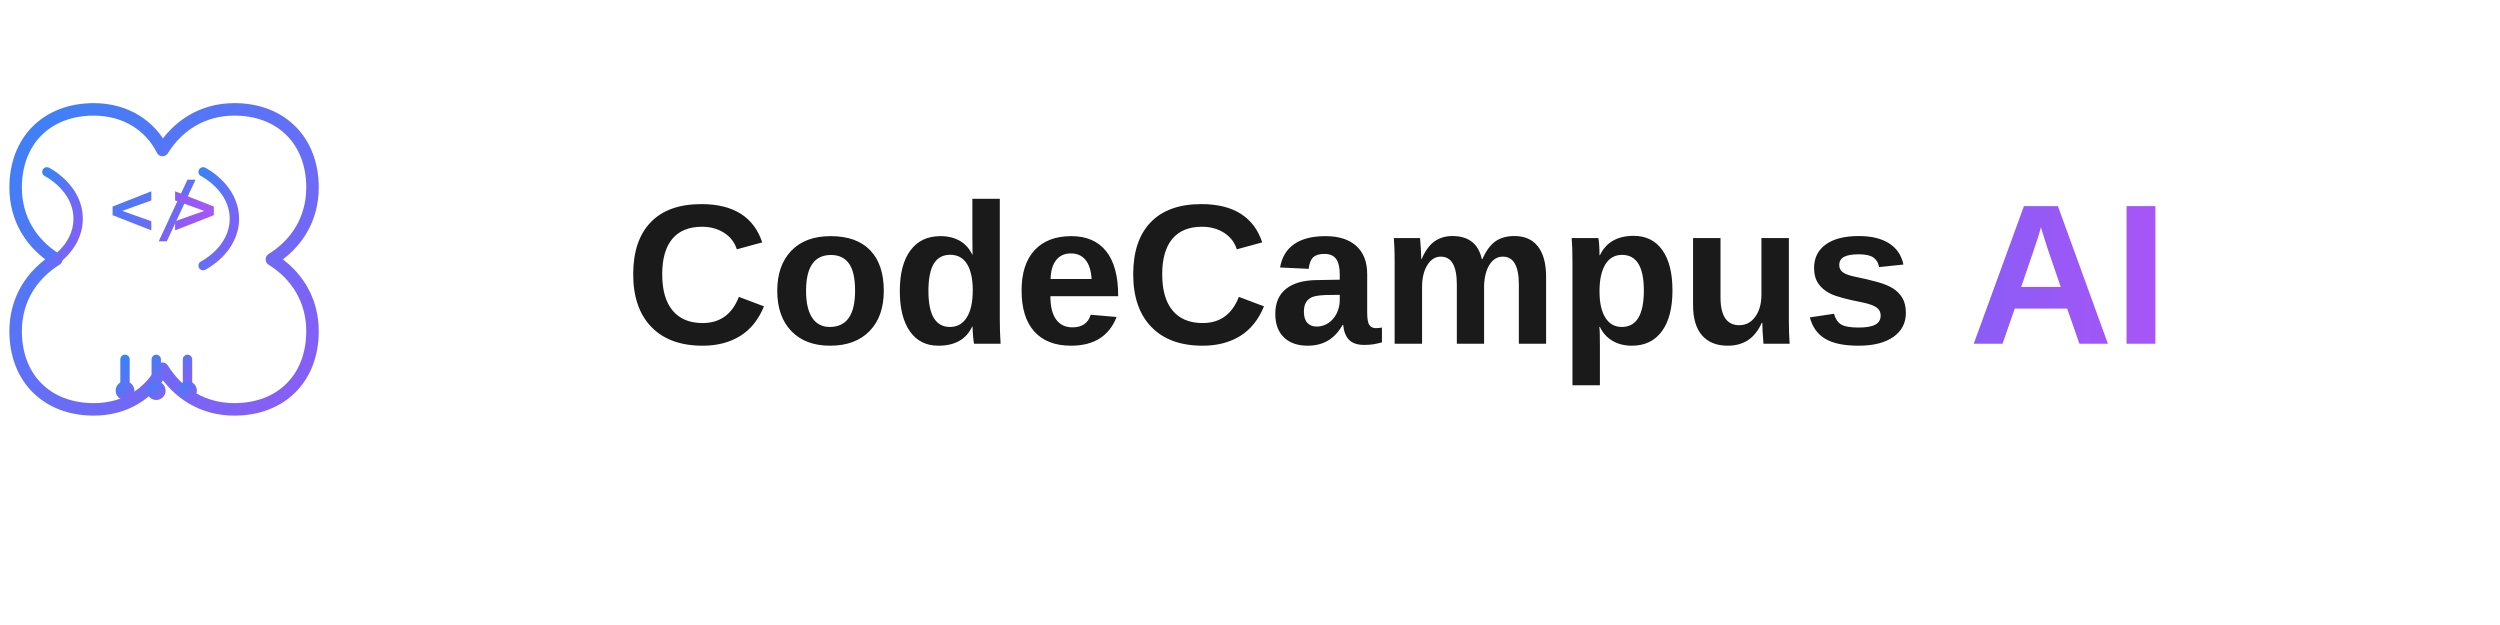
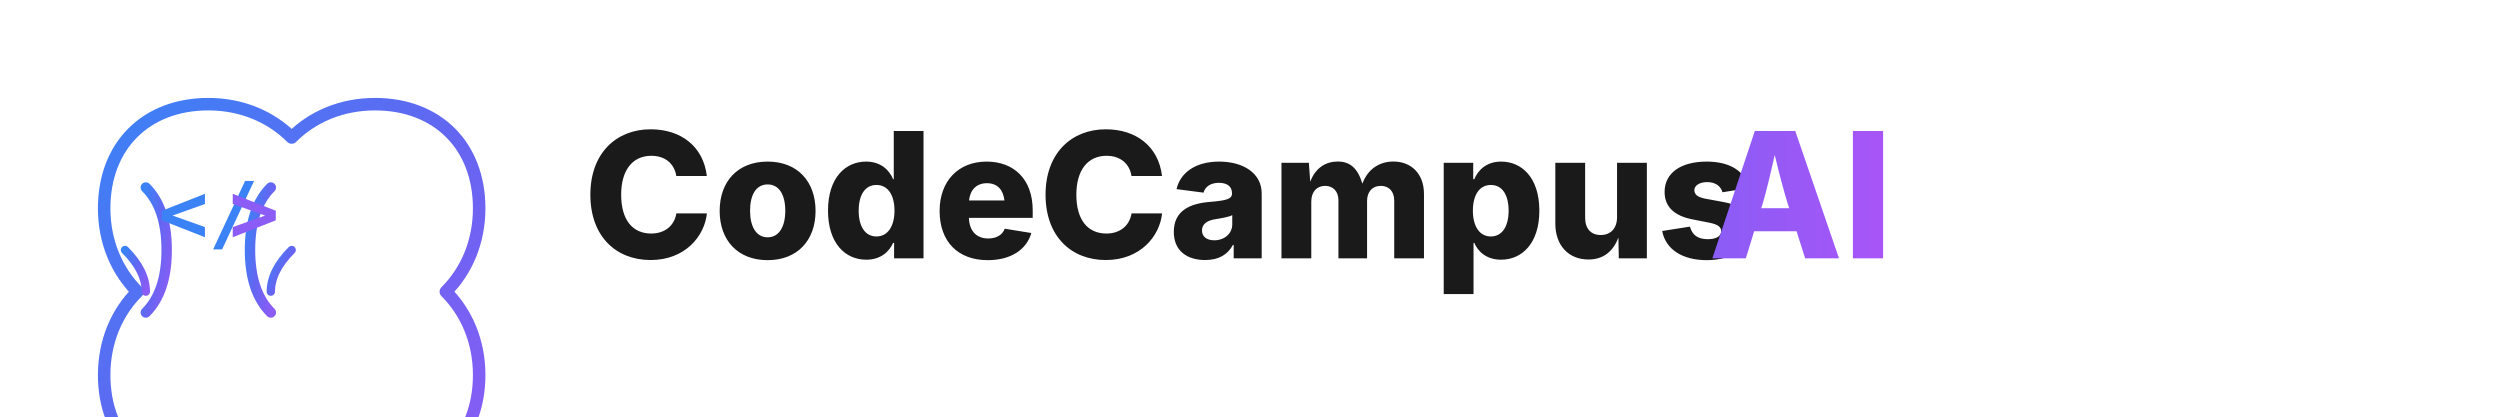
- <svg xmlns="http://www.w3.org/2000/svg" width="800" height="200" viewBox="0 0 800 200" fill="none">
-   <g transform="translate(20, 20)">
-     <path d="M80 40C80 25 70 15 55 15C45 15 37 20 32 28C28 20 20 15 10 15C-5 15 -15 25 -15 40C-15 50 -10 58 -2 63C-10 68 -15 76 -15 86C-15 101 -5 111 10 111C20 111 28 106 32 98C37 106 45 111 55 111C70 111 80 101 80 86C80 76 75 68 67 63C75 58 80 50 80 40Z" stroke="url(#brainGradient)" stroke-width="4" fill="none" stroke-linecap="round" stroke-linejoin="round" />
-     <path d="M-5 35C-5 35 5 40 5 50C5 60 -5 65 -5 65" stroke="url(#brainGradient)" stroke-width="3" fill="none" stroke-linecap="round" />
-     <path d="M45 35C45 35 55 40 55 50C55 60 45 65 45 65" stroke="url(#brainGradient)" stroke-width="3" fill="none" stroke-linecap="round" />
-     <text x="15" y="55" font-family="monospace" font-size="24" font-weight="bold" fill="url(#brainGradient)">&lt;/</text>
-     <text x="35" y="55" font-family="monospace" font-size="24" font-weight="bold" fill="url(#purpleGradient)">&gt;</text>
-     <path d="M20 95L20 105M30 95L30 105M40 95L40 105" stroke="url(#brainGradient)" stroke-width="3" stroke-linecap="round" />
-     <circle cx="20" cy="105" r="3" fill="url(#brainGradient)" />
-     <circle cx="30" cy="105" r="3" fill="url(#brainGradient)" />
-     <circle cx="40" cy="105" r="3" fill="url(#brainGradient)" />
+ <svg xmlns="http://www.w3.org/2000/svg" width="600" height="100" viewBox="0 0 600 100" fill="none">
+   <g transform="translate(50, 50)">
+     <path d="M 0,-25 C -15,-25 -25,-15 -25,0 C -25,8 -22,15 -17,20 C -22,25 -25,32 -25,40 C -25,55 -15,65 0,65 C 8,65 15,62 20,57 C 25,62 32,65 40,65 C 55,65 65,55 65,40 C 65,32 62,25 57,20 C 62,15 65,8 65,0 C 65,-15 55,-25 40,-25 C 32,-25 25,-22 20,-17 C 15,-22 8,-25 0,-25 Z" stroke="url(#brainGradient)" stroke-width="3" fill="none" stroke-linecap="round" stroke-linejoin="round" />
+     <path d="M -15,-5 Q -10,0 -10,10 Q -10,20 -15,25" stroke="url(#brainGradient)" stroke-width="2.5" fill="none" stroke-linecap="round" />
+     <path d="M -20,10 Q -15,15 -15,20" stroke="url(#brainGradient)" stroke-width="2" fill="none" stroke-linecap="round" />
+     <path d="M 15,-5 Q 10,0 10,10 Q 10,20 15,25" stroke="url(#brainGradient)" stroke-width="2.5" fill="none" stroke-linecap="round" />
+     <path d="M 20,10 Q 15,15 15,20" stroke="url(#brainGradient)" stroke-width="2" fill="none" stroke-linecap="round" />
+     <text x="-12" y="8" font-family="monospace" font-size="20" font-weight="bold" fill="#3b82f6">&lt;/</text>
+     <text x="5" y="8" font-family="monospace" font-size="20" font-weight="bold" fill="#8b5cf6">&gt;</text>
+     <line x1="-10" y1="45" x2="-10" y2="55" stroke="url(#brainGradient)" stroke-width="2.5" stroke-linecap="round" />
+     <line x1="0" y1="45" x2="0" y2="55" stroke="url(#brainGradient)" stroke-width="2.5" stroke-linecap="round" />
+     <line x1="10" y1="45" x2="10" y2="55" stroke="url(#brainGradient)" stroke-width="2.5" stroke-linecap="round" />
+     <circle cx="-10" cy="55" r="2.5" fill="#3b82f6" />
+     <circle cx="0" cy="55" r="2.5" fill="#6366f1" />
+     <circle cx="10" cy="55" r="2.5" fill="#8b5cf6" />
  </g>
-   <text x="200" y="110" font-family="Arial, sans-serif" font-size="64" font-weight="900" fill="#1a1a1a">
+   <text x="140" y="62" font-family="system-ui, -apple-system, sans-serif" font-size="42" font-weight="800" fill="#1a1a1a">
    CodeCampus
  </text>
-   <text x="200" y="110" font-family="Arial, sans-serif" font-size="64" font-weight="900" fill="url(#purpleGradient)" dx="430">
+   <text x="410" y="62" font-family="system-ui, -apple-system, sans-serif" font-size="42" font-weight="800" fill="url(#purpleGradient)">
    AI
  </text>
  <defs>
    <linearGradient id="brainGradient" x1="0%" y1="0%" x2="100%" y2="100%">
      <stop offset="0%" style="stop-color:#3b82f6;stop-opacity:1" />
+       <stop offset="50%" style="stop-color:#6366f1;stop-opacity:1" />
      <stop offset="100%" style="stop-color:#8b5cf6;stop-opacity:1" />
    </linearGradient>
    <linearGradient id="purpleGradient" x1="0%" y1="0%" x2="100%" y2="0%">
      <stop offset="0%" style="stop-color:#8b5cf6;stop-opacity:1" />
      <stop offset="100%" style="stop-color:#a855f7;stop-opacity:1" />
    </linearGradient>
  </defs>
</svg>
